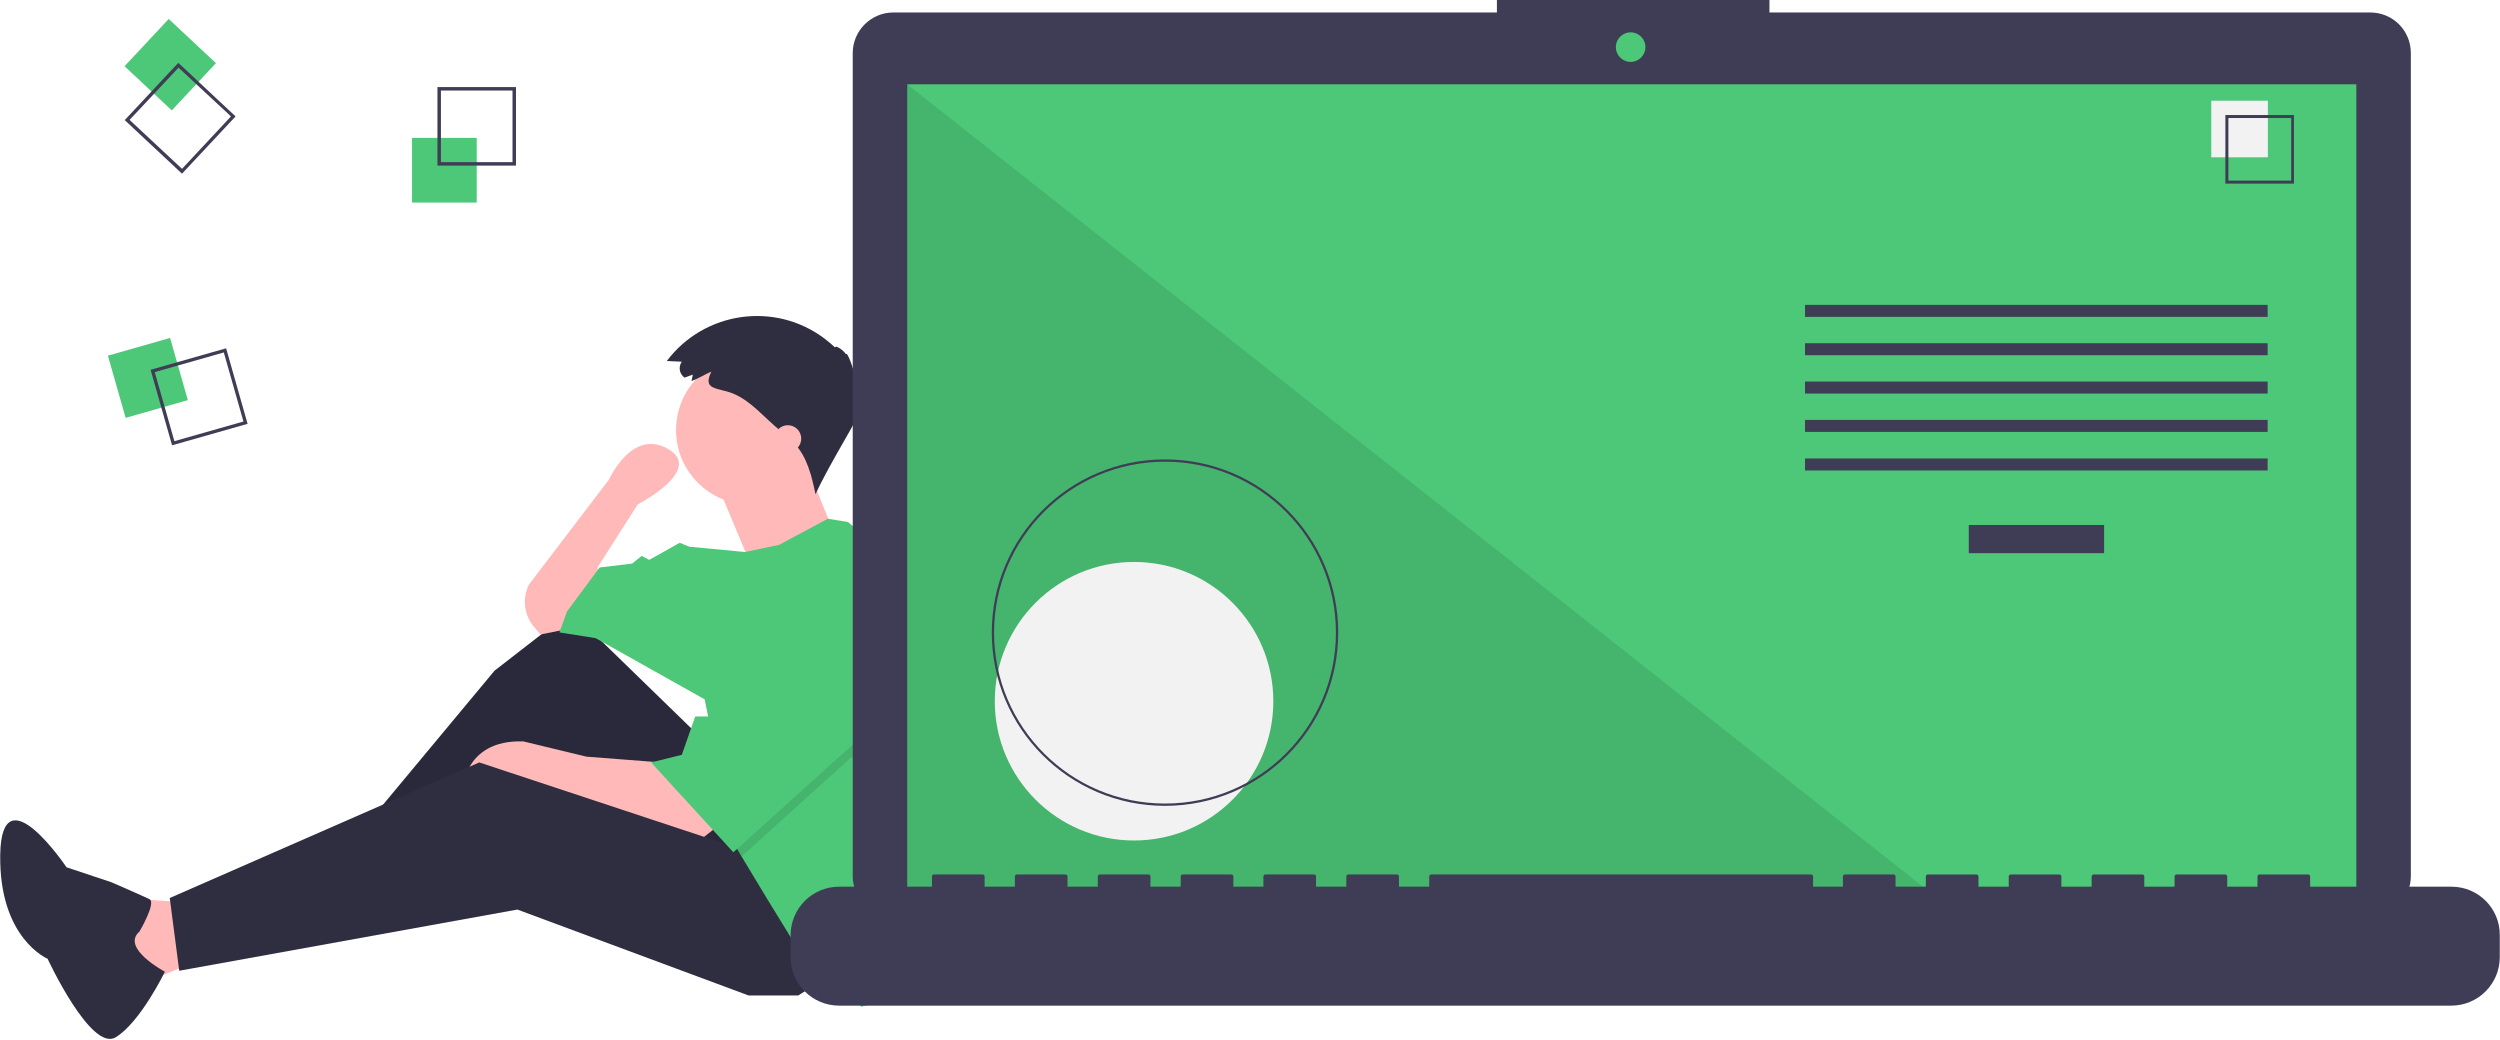
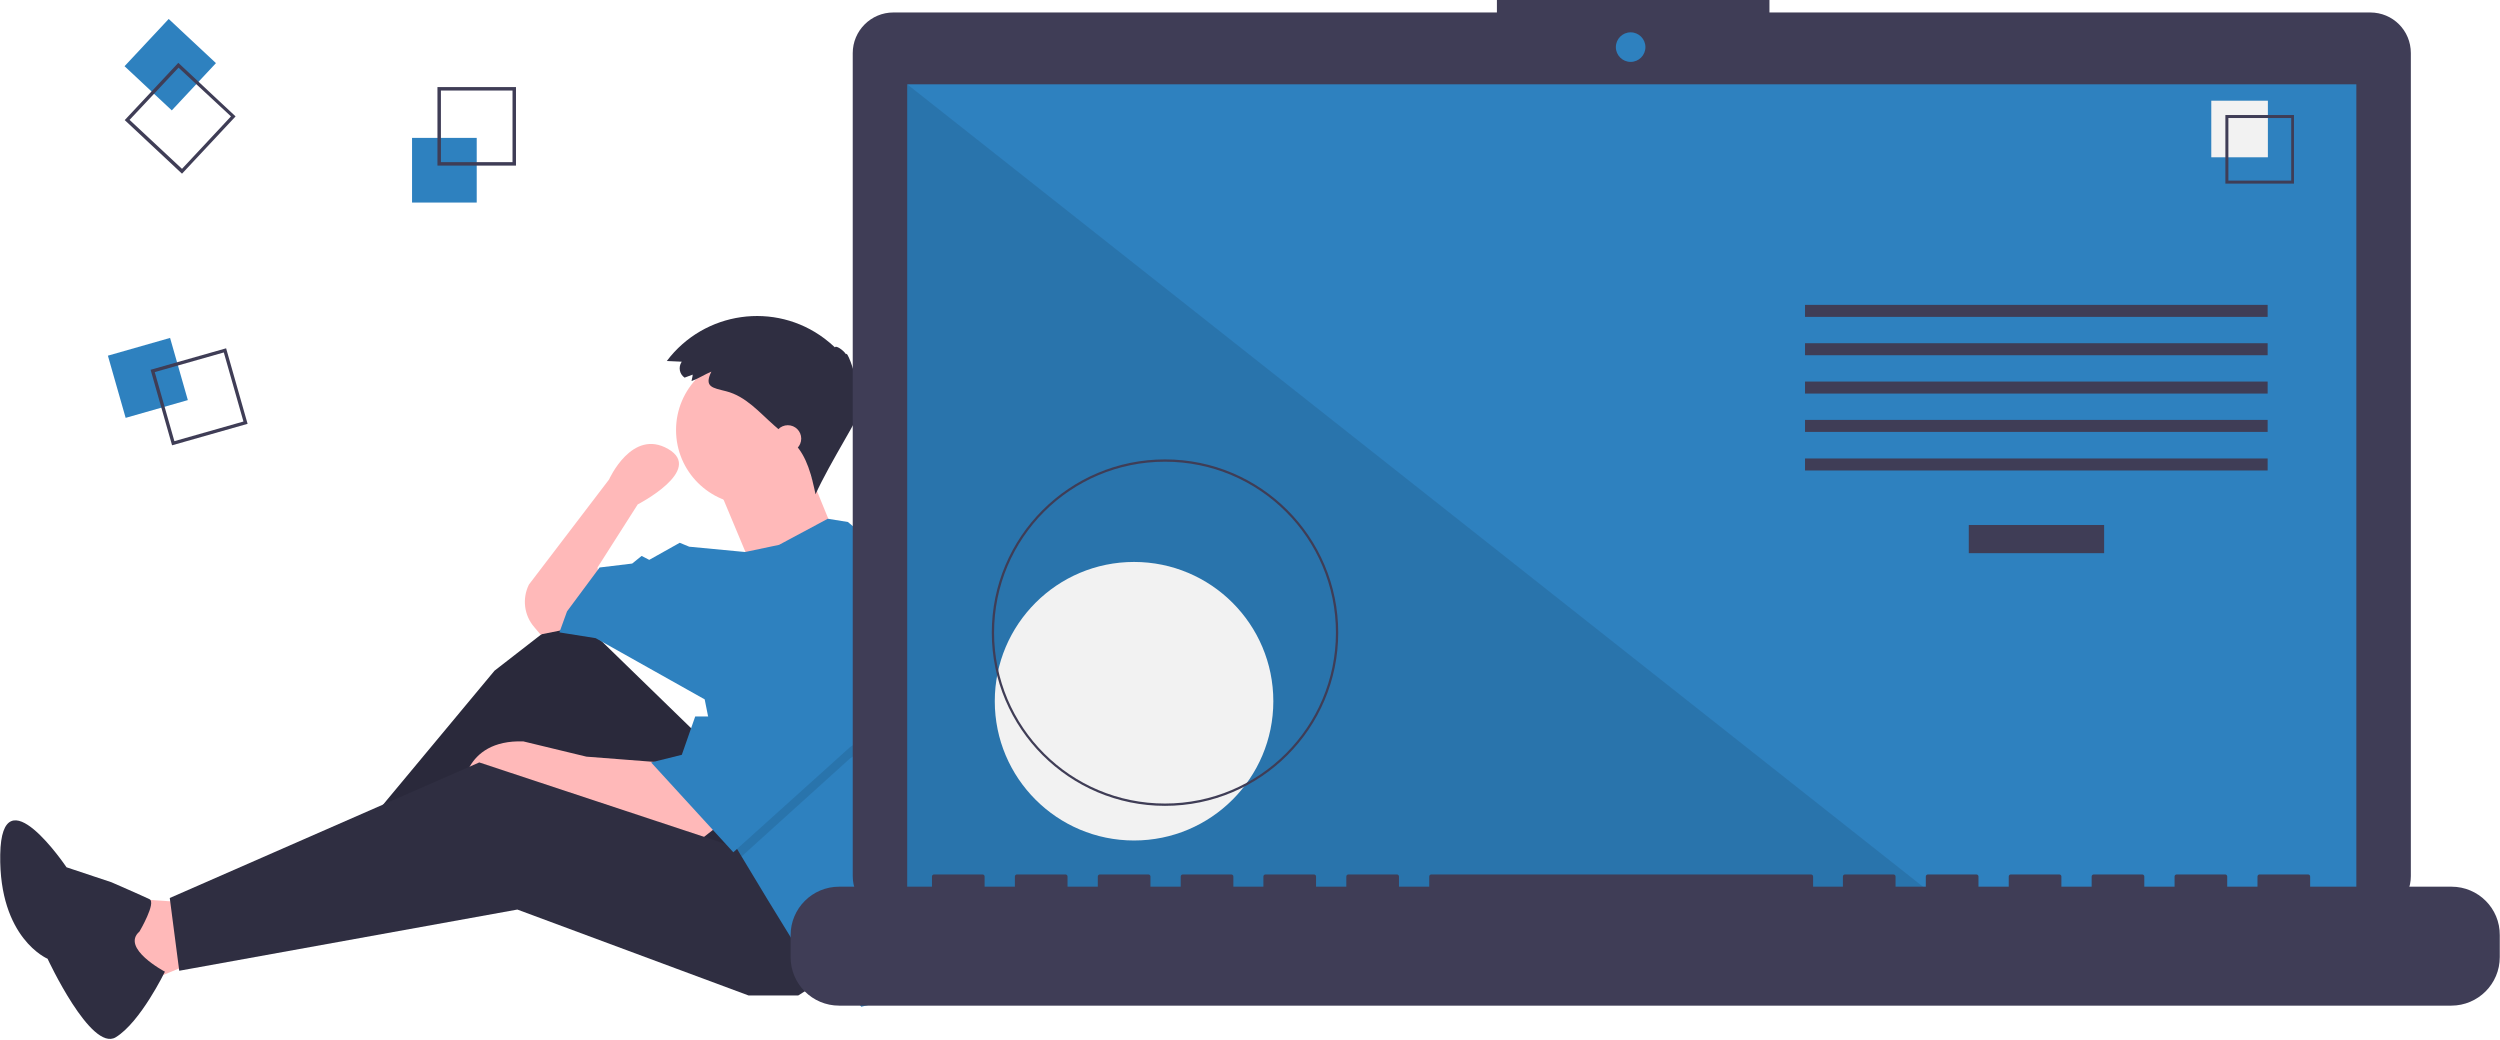
<svg xmlns="http://www.w3.org/2000/svg" version="1.1" id="e189b3b9-b88e-4ad6-86fc-a3cf637fca9f" x="0px" y="0px" viewBox="0 0 1082.4 449.9" style="enable-background:new 0 0 1082.4 449.9;" xml:space="preserve">
  <style type="text/css">
	.st0{fill:#FFB9B9;}
	.st1{fill:#2F2E41;}
	.st2{opacity:0.1;enable-background:new    ;}
- 	.st3{fill:#4DC879;}
+ 	.st3{fill:#2e81bf;}
	.st4{fill:#3F3D56;}
	.st5{fill:#F2F2F2;}
</style>
  <polygon class="st0" points="77.6,390.5 52.8,388.8 61,426.1 89.2,414.5 " />
  <polygon class="st1" points="305.1,321 247.2,264.7 214.1,290.4 148.7,369 156.2,380.6 235.6,326.8 289.4,397.1 340.7,371.5 " />
  <polygon class="st2" points="305.1,321 247.2,264.7 214.1,290.4 148.7,369 156.2,380.6 235.6,326.8 289.4,397.1 340.7,371.5 " />
  <path class="st0" d="M310.1,358.2l-7.4,5.8l-60.4-20.7l-14.1-5.8l-28.1,5.8c0,0,0-23.2,26.5-22.3l27.3,6.6l32.3,2.5L310.1,358.2z" />
  <polygon class="st1" points="363.8,419.5 345.6,431 324.1,431 224,393.8 77.6,420.3 73.5,388.8 207.5,330.1 325,369 " />
  <path class="st0" d="M246.4,272.2l-12.4,2.5l-2.7-3.2c-4.4-5.1-5.3-12.3-2.3-18.4l0,0l34.7-45.5c0,0,9.9-22.3,25.6-13.2  s-13.2,24-13.2,24l-17.4,27.3l1.7,14.1L246.4,272.2z" />
  <circle class="st0" cx="325" cy="186.2" r="32.3" />
  <path class="st0" d="M310.5,209.7l14.9,35.6l35.6-14.9c0,0-11.6-28.1-11.6-29S310.5,209.7,310.5,209.7z" />
  <path class="st3" d="M408.4,315c0,19.5-3.1,38.8-9.1,57.3l-2.4,7.4l-11.6,52.9l-12.4,3.3l-9.1-11.6l-18.2-13.2l-13.2-21.5  l-11.4-18.9l-3.5-5.9l-12.4-62l-47.2-26.5l-15.7-2.5l3.3-9.1l14.1-19l14.1-1.7l4.1-3.3l3.3,1.7l13.2-7.4l4.1,1.7l24.2,2.3l14.7-3.1  l21.1-11.3l8.7,1.4l29.8,24.8C404.5,271.3,408.4,293,408.4,315z" />
  <path class="st1" d="M60.4,403.3c0,0,7.4-12.6,4.3-14c-3.1-1.5-16.4-7.3-16.4-7.3l-19.5-6.5c0,0-28.1-41.8-28.7-5.5  s20.5,45.1,20.5,45.1s18.8,40.5,29.5,34s21.3-28.4,21.3-28.4S52.1,410.5,60.4,403.3z" />
  <polygon class="st2" points="399.4,307.8 368,328.4 321.1,370.8 317.5,364.8 307.6,315.2 310.1,315.2 335.7,268.1 " />
  <polygon class="st3" points="335.7,263.1 310.1,310.2 301,310.2 295.2,326.8 281.9,330.1 317.5,369 368,323.5 399.4,302.8 " />
  <path class="st1" d="M299.9,162.2l-3.5,1.3c-2.2-1.5-2.8-4.5-1.3-6.8c0,0,0-0.1,0.1-0.1l-6.5-0.3c16.2-21.5,46.8-25.9,68.3-9.7  c1.6,1.2,3.1,2.5,4.5,3.8c0.3-1,3.5,1,4.8,3c0.4-1.6,3.4,6.3,4.5,12c0.5-1.9,2.4,1.2,0.7,4.1c1.1-0.2,1.5,2.5,0.7,4  c1.1-0.5,1,2.7-0.3,4.8c1.6-0.1-12.9,22.5-18.8,35.7c-1.7-7.9-3.6-16.2-9.2-22c-0.9-1-2-1.9-3-2.8l-5.6-4.9  c-6.5-5.7-12.3-12.7-20.9-14.9c-5.9-1.5-9.7-1.8-6.4-8.5c-2.9,1.2-5.6,3-8.6,4.1C299.5,164.1,299.9,163.1,299.9,162.2z" />
  <circle class="st0" cx="341.1" cy="189.9" r="5.8" />
  <rect x="178.4" y="59.7" class="st3" width="28" height="28" />
  <path class="st4" d="M223.4,71.7h-34v-34h34V71.7z M190.9,70.2h31v-31h-31V70.2z" />
  <rect x="50" y="149.6" transform="matrix(0.9616 -0.2746 0.2746 0.9616 -42.4482 23.8669)" class="st3" width="28" height="28" />
  <path class="st4" d="M74.5,192.8l-9.3-32.7l32.7-9.3l9.3,32.7L74.5,192.8z M67,161.1l8.5,29.9l29.9-8.5l-8.5-29.9L67,161.1z" />
  <rect x="59.7" y="14" transform="matrix(0.6828 -0.7306 0.7306 0.6828 2.9306 62.7283)" class="st3" width="28" height="28" />
  <path class="st4" d="M54,52l23.2-24.8l24.8,23.2L78.8,75.2L54,52z M77.3,29.3L56.1,51.9l22.7,21.2L100,50.4L77.3,29.3z" />
  <path class="st4" d="M1026.2,5.4H766.1V0h-118v5.4H386.8c-9.7,0-17.6,7.9-17.6,17.6v0v356.3c0,9.7,7.9,17.6,17.6,17.6h639.4  c9.7,0,17.6-7.9,17.6-17.6V23C1043.8,13.2,1036,5.4,1026.2,5.4L1026.2,5.4z" />
  <rect x="392.8" y="36.5" class="st3" width="627.4" height="353.9" />
  <circle class="st3" cx="706" cy="20.4" r="6.4" />
  <polygon class="st2" points="840.8,390.4 392.8,390.4 392.8,36.5 " />
  <circle class="st5" cx="491" cy="303.6" r="60.3" />
  <path class="st4" d="M504.4,348.9c-41.4,0-75-33.6-75-75c0-41.4,33.6-75,75-75s75,33.6,75,75C579.4,315.3,545.8,348.9,504.4,348.9z   M504.4,199.9c-40.9,0-74,33.1-74,74c0,40.9,33.1,74,74,74c40.9,0,74-33.1,74-74C578.4,233,545.3,199.9,504.4,199.9L504.4,199.9z" />
  <rect x="852.4" y="227.3" class="st4" width="58.6" height="12.2" />
  <rect x="781.5" y="132" class="st4" width="200.3" height="5.2" />
  <rect x="781.5" y="148.6" class="st4" width="200.3" height="5.2" />
  <rect x="781.5" y="165.2" class="st4" width="200.3" height="5.2" />
  <rect x="781.5" y="181.8" class="st4" width="200.3" height="5.2" />
  <rect x="781.5" y="198.5" class="st4" width="200.3" height="5.2" />
  <rect x="957.4" y="43.6" class="st5" width="24.5" height="24.5" />
  <path class="st4" d="M993.2,79.5h-29.7V49.8h29.7V79.5z M964.8,78.2h27.2V51.1h-27.2L964.8,78.2z" />
  <path class="st4" d="M1061.4,383.9h-61.2v-4.4c0-0.5-0.4-0.9-0.9-0.9h0h-21c-0.5,0-0.9,0.4-0.9,0.9v0v4.4h-13.1v-4.4  c0-0.5-0.4-0.9-0.9-0.9l0,0h-21c-0.5,0-0.9,0.4-0.9,0.9l0,0v4.4h-13.1v-4.4c0-0.5-0.4-0.9-0.9-0.9l0,0h-21c-0.5,0-0.9,0.4-0.9,0.9  l0,0v4.4h-13.1v-4.4c0-0.5-0.4-0.9-0.9-0.9l0,0h-21c-0.5,0-0.9,0.4-0.9,0.9v0v4.4h-13.1v-4.4c0-0.5-0.4-0.9-0.9-0.9l0,0h-21  c-0.5,0-0.9,0.4-0.9,0.9l0,0v4.4h-13.1v-4.4c0-0.5-0.4-0.9-0.9-0.9l0,0h-21c-0.5,0-0.9,0.4-0.9,0.9l0,0v4.4H785v-4.4  c0-0.5-0.4-0.9-0.9-0.9l0,0H619.7c-0.5,0-0.9,0.4-0.9,0.9l0,0v4.4h-13.1v-4.4c0-0.5-0.4-0.9-0.9-0.9l0,0h-21c-0.5,0-0.9,0.4-0.9,0.9  l0,0v4.4h-13.1v-4.4c0-0.5-0.4-0.9-0.9-0.9h0h-21c-0.5,0-0.9,0.4-0.9,0.9l0,0v4.4H534v-4.4c0-0.5-0.4-0.9-0.9-0.9l0,0h-21  c-0.5,0-0.9,0.4-0.9,0.9l0,0v4.4h-13.1v-4.4c0-0.5-0.4-0.9-0.9-0.9l0,0h-21c-0.5,0-0.9,0.4-0.9,0.9l0,0v4.4h-13.1v-4.4  c0-0.5-0.4-0.9-0.9-0.9l0,0h-21c-0.5,0-0.9,0.4-0.9,0.9v0v4.4h-13.1v-4.4c0-0.5-0.4-0.9-0.9-0.9h0h-21c-0.5,0-0.9,0.4-0.9,0.9l0,0  v4.4h-40.2c-11.6,0-21,9.4-21,21v9.5c0,11.6,9.4,21,21,21h698c11.6,0,21-9.4,21-21v-9.5C1082.4,393.3,1073,383.9,1061.4,383.9z" />
</svg>
